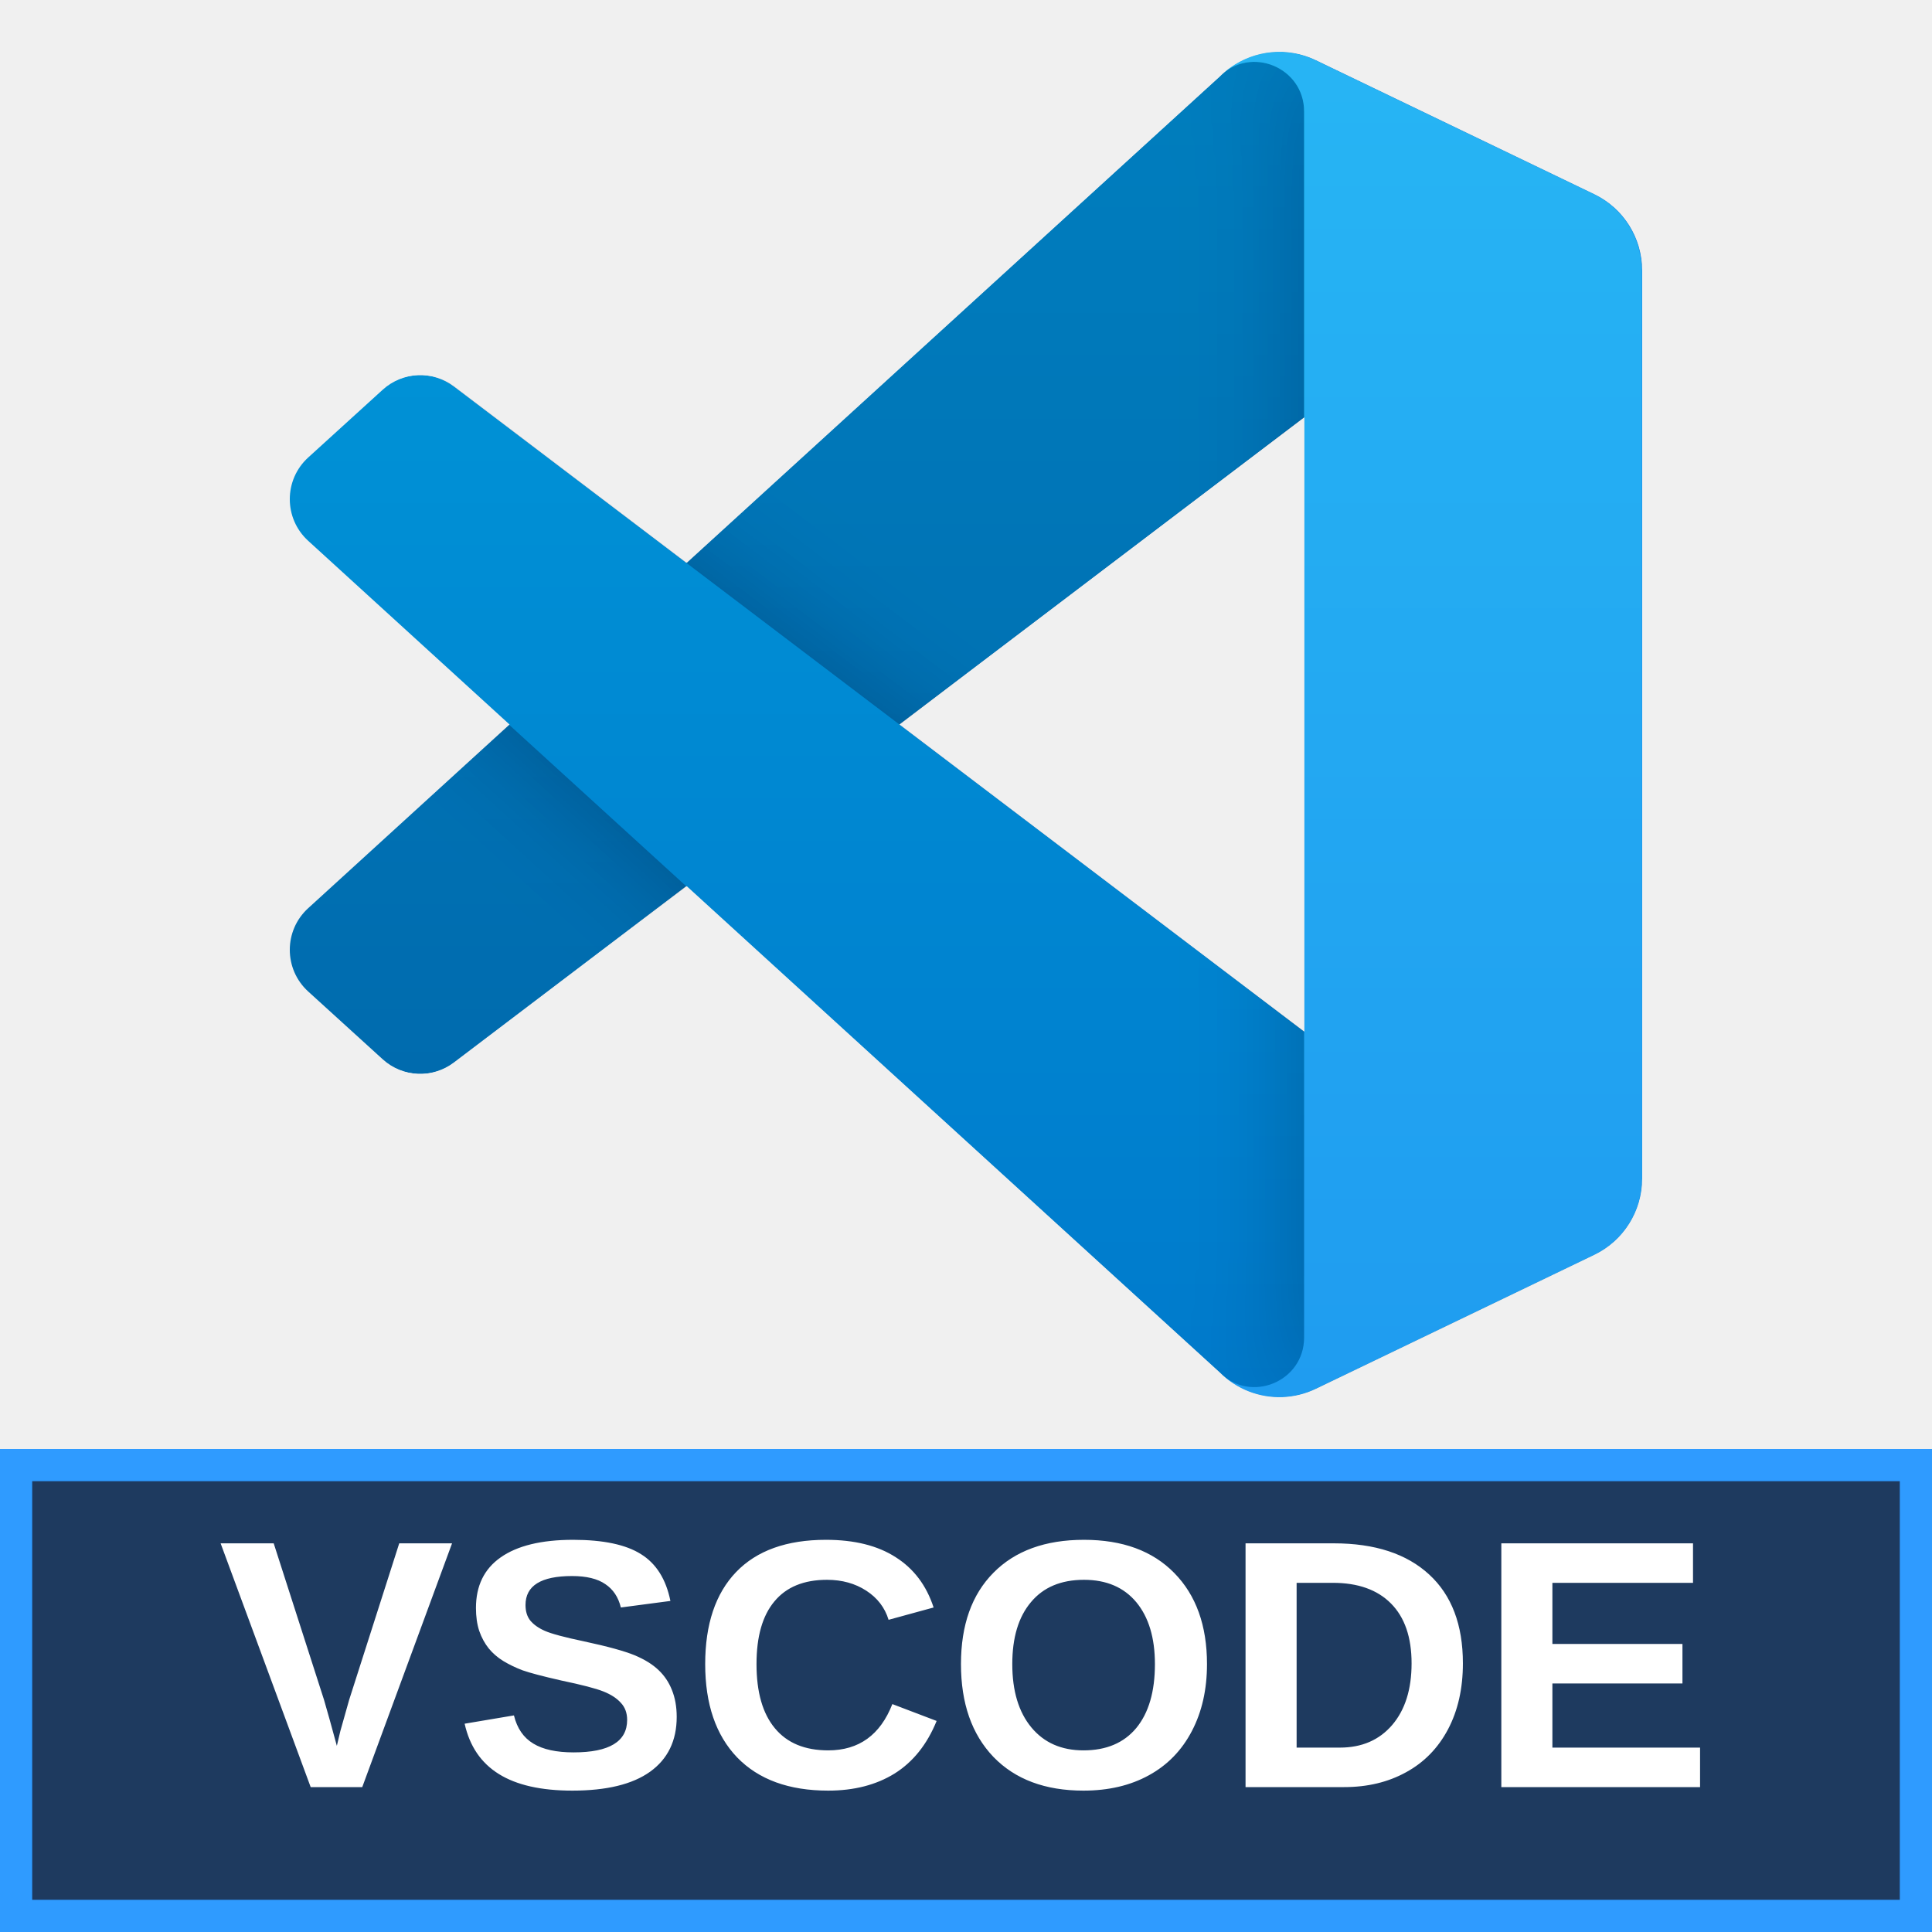
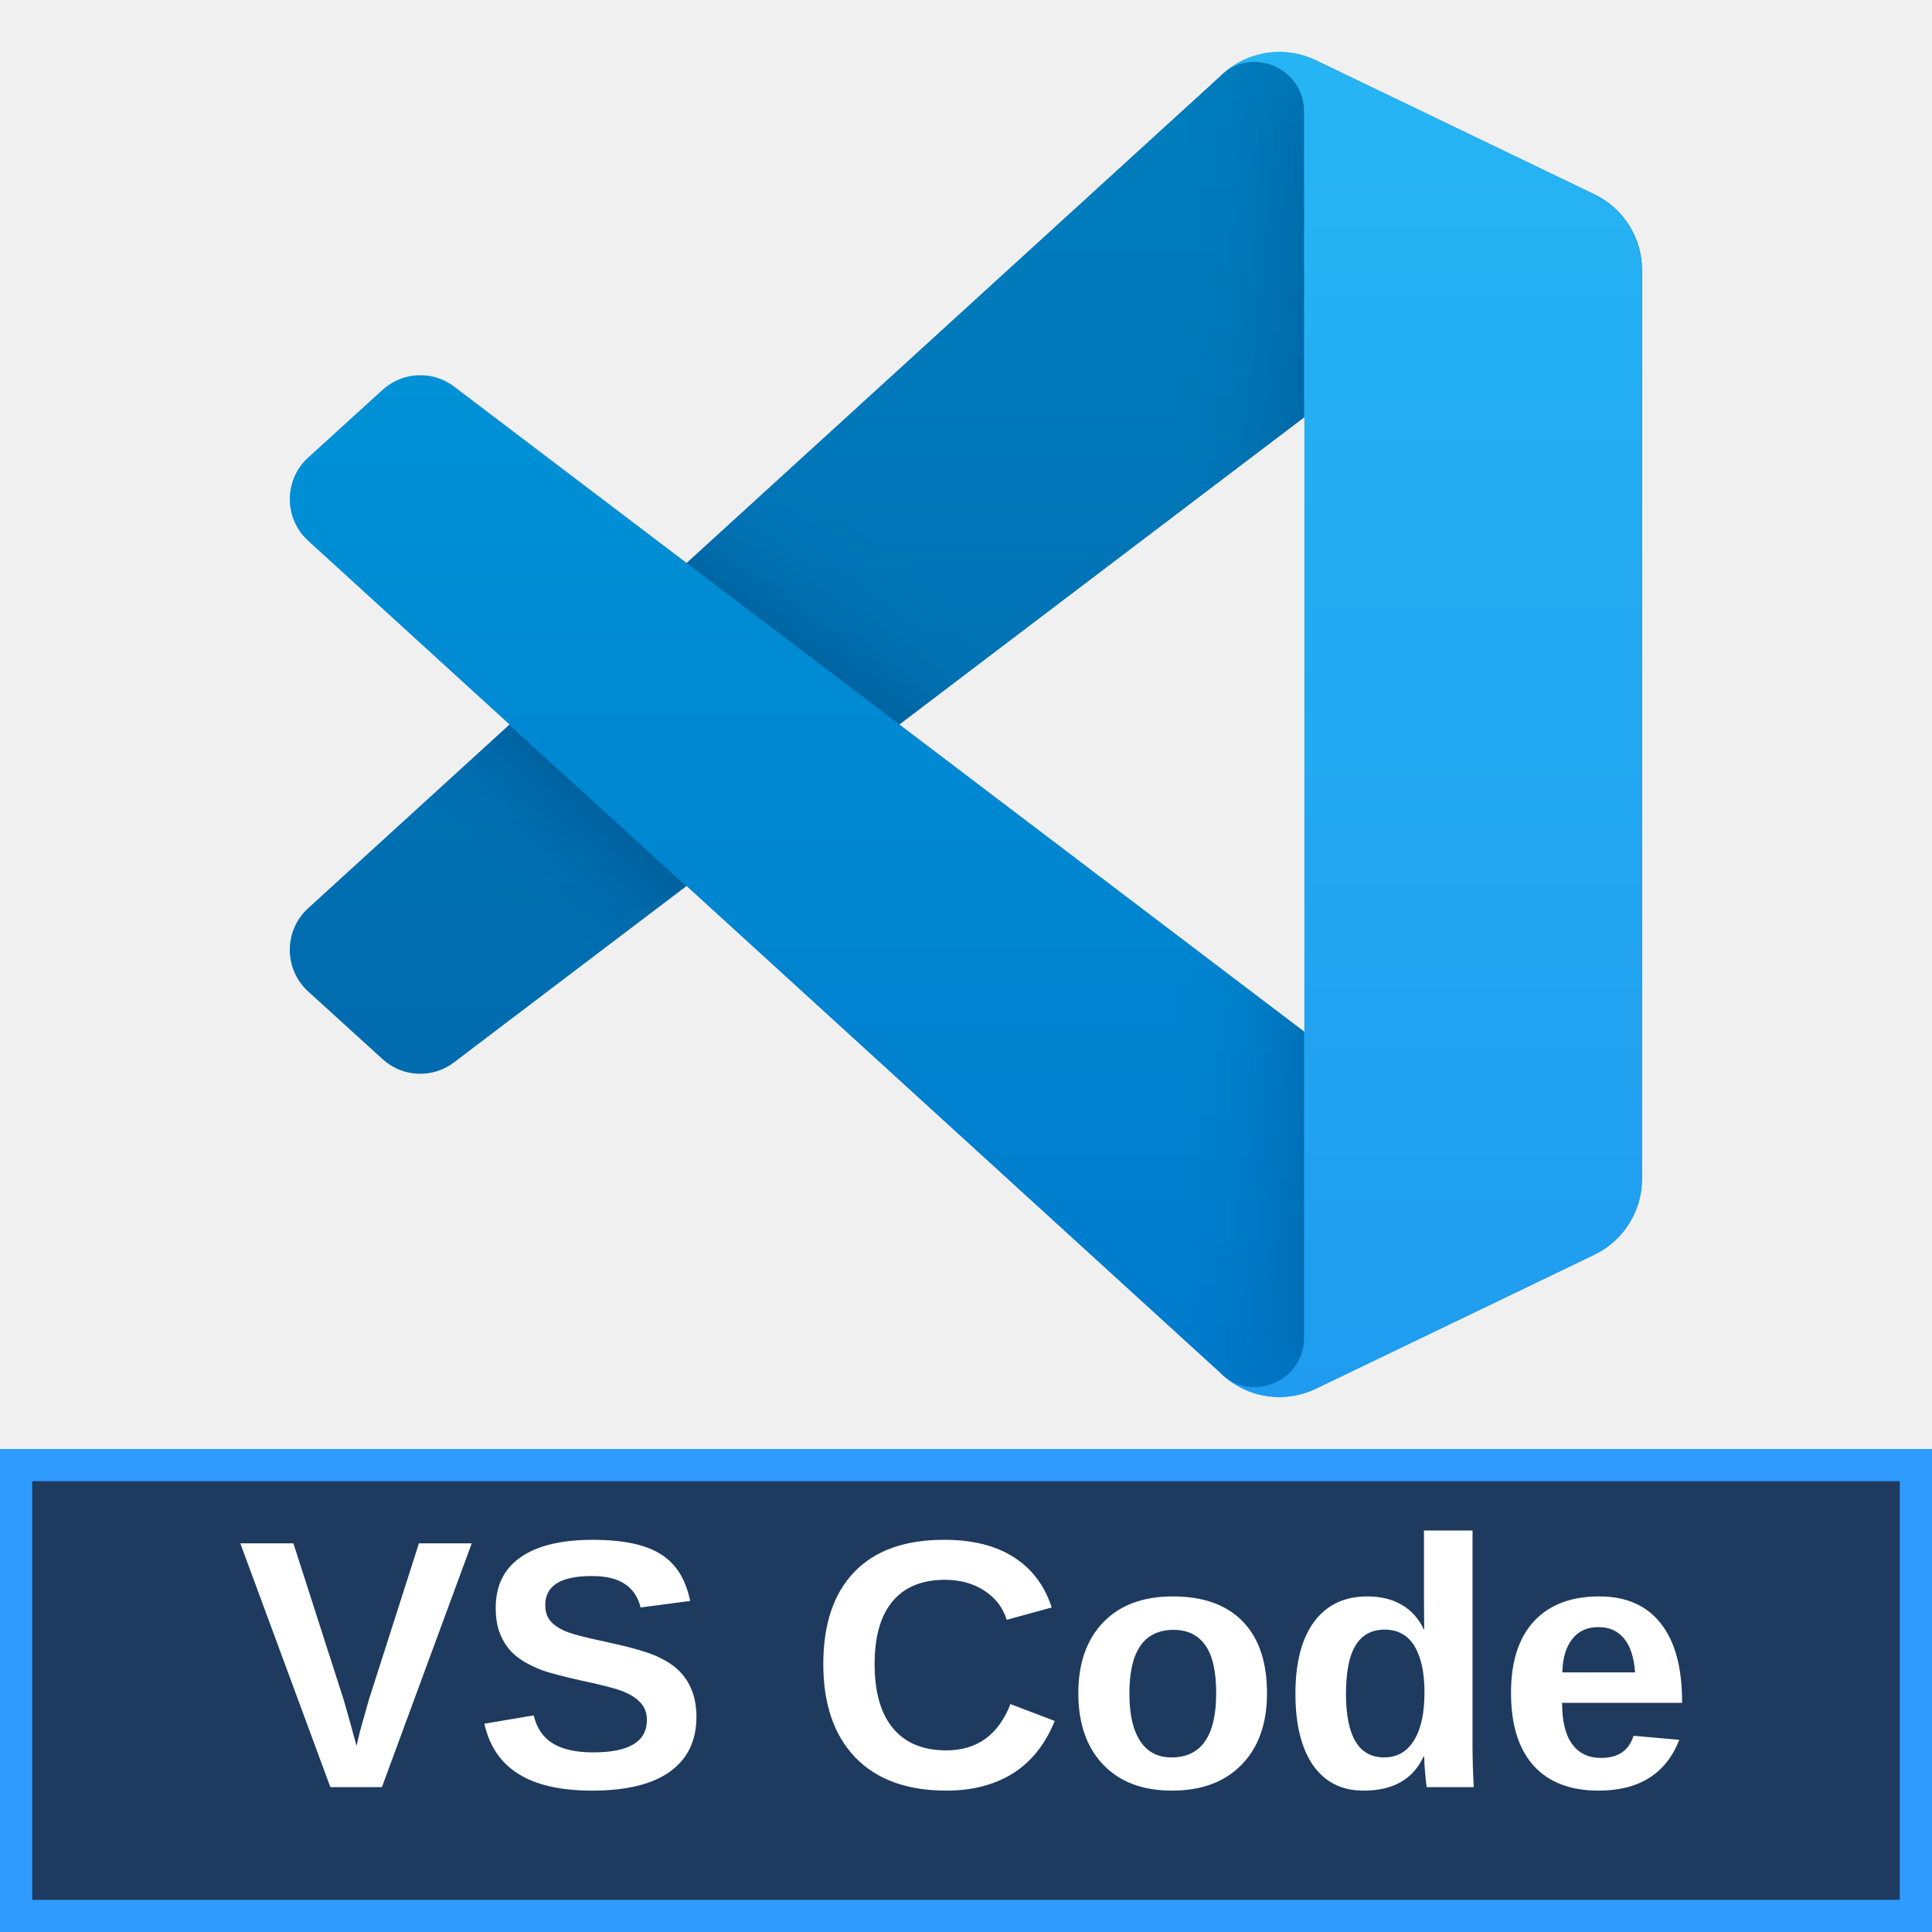
<svg xmlns="http://www.w3.org/2000/svg" width="120" height="120" viewBox="0 0 120 120">
  <svg x="18" y="3" width="84" height="84" preserveAspectRatio="xMidYMid meet" viewBox="0 0 100 100" fill="none">
    <mask id="mask0" mask-type="alpha" maskUnits="userSpaceOnUse" x="0" y="0" width="100" height="100">
      <path fill-rule="evenodd" clip-rule="evenodd" d="M70.912 99.317C72.487 99.931 74.283 99.891 75.873 99.126L96.461 89.22C98.624 88.179 100 85.989 100 83.587V16.413C100 14.011 98.624 11.822 96.461 10.781L75.873 0.874C73.786 -0.13 71.345 0.116 69.513 1.447C69.252 1.637 69.003 1.849 68.769 2.083L29.355 38.041L12.187 25.01C10.589 23.797 8.354 23.896 6.869 25.246L1.363 30.255C-0.453 31.906 -0.455 34.763 1.359 36.417L16.247 50L1.359 63.583C-0.455 65.237 -0.453 68.094 1.363 69.745L6.869 74.754C8.354 76.104 10.589 76.204 12.187 74.99L29.355 61.959L68.769 97.917C69.392 98.541 70.125 99.01 70.912 99.317ZM75.015 27.299L45.109 50L75.015 72.701V27.299Z" fill="white" />
    </mask>
    <g mask="url(#mask0)">
      <path d="M96.461 10.796L75.857 0.876C73.472 -0.273 70.622 0.212 68.75 2.083L1.299 63.583C-0.516 65.237 -0.514 68.094 1.303 69.745L6.813 74.754C8.298 76.104 10.535 76.204 12.134 74.99L93.361 13.37C96.086 11.303 100 13.246 100 16.667V16.427C100 14.027 98.625 11.838 96.461 10.796Z" fill="#0065A9" />
      <g filter="url(#filter0_d)">
        <path d="M96.461 89.204L75.857 99.124C73.472 100.273 70.622 99.788 68.75 97.917L1.299 36.417C-0.516 34.763 -0.514 31.906 1.303 30.255L6.813 25.246C8.298 23.896 10.535 23.796 12.134 25.009L93.361 86.63C96.086 88.697 100 86.754 100 83.333V83.573C100 85.974 98.625 88.162 96.461 89.204Z" fill="#007ACC" />
      </g>
      <g filter="url(#filter1_d)">
        <path d="M75.858 99.126C73.472 100.274 70.622 99.788 68.75 97.917C71.056 100.223 75 98.59 75 95.328V4.672C75 1.41 71.056 -0.223 68.75 2.083C70.622 0.211 73.472 -0.274 75.858 0.874L96.459 10.781C98.623 11.822 100 14.011 100 16.413V83.587C100 85.989 98.623 88.179 96.459 89.22L75.858 99.126Z" fill="#1F9CF0" />
      </g>
      <g style="mix-blend-mode:overlay" opacity="0.25">
        <path fill-rule="evenodd" clip-rule="evenodd" d="M70.851 99.317C72.426 99.931 74.222 99.891 75.812 99.126L96.4 89.22C98.563 88.179 99.939 85.989 99.939 83.587V16.413C99.939 14.011 98.564 11.822 96.4 10.781L75.812 0.874C73.725 -0.13 71.284 0.116 69.453 1.447C69.191 1.637 68.942 1.849 68.708 2.083L29.294 38.041L12.126 25.01C10.528 23.796 8.293 23.896 6.809 25.246L1.302 30.255C-0.513 31.906 -0.515 34.763 1.298 36.417L16.186 50L1.298 63.583C-0.515 65.237 -0.513 68.094 1.302 69.745L6.809 74.754C8.293 76.104 10.528 76.204 12.126 74.99L29.294 61.959L68.708 97.917C69.332 98.54 70.064 99.01 70.851 99.317ZM74.954 27.299L45.048 50L74.954 72.701V27.299Z" fill="url(#paint0_linear)" />
      </g>
    </g>
    <defs>
      <filter id="filter0_d" x="-8.394" y="15.829" width="116.727" height="92.246" filterUnits="userSpaceOnUse" color-interpolation-filters="sRGB">
        <feFlood flood-opacity="0" result="BackgroundImageFix" />
        <feColorMatrix in="SourceAlpha" type="matrix" values="0 0 0 0 0 0 0 0 0 0 0 0 0 0 0 0 0 0 127 0" />
        <feOffset />
        <feGaussianBlur stdDeviation="4.167" />
        <feColorMatrix type="matrix" values="0 0 0 0 0 0 0 0 0 0 0 0 0 0 0 0 0 0 0.25 0" />
        <feBlend mode="overlay" in2="BackgroundImageFix" result="effect1_dropShadow" />
        <feBlend mode="normal" in="SourceGraphic" in2="effect1_dropShadow" result="shape" />
      </filter>
      <filter id="filter1_d" x="60.417" y="-8.076" width="47.917" height="116.151" filterUnits="userSpaceOnUse" color-interpolation-filters="sRGB">
        <feFlood flood-opacity="0" result="BackgroundImageFix" />
        <feColorMatrix in="SourceAlpha" type="matrix" values="0 0 0 0 0 0 0 0 0 0 0 0 0 0 0 0 0 0 127 0" />
        <feOffset />
        <feGaussianBlur stdDeviation="4.167" />
        <feColorMatrix type="matrix" values="0 0 0 0 0 0 0 0 0 0 0 0 0 0 0 0 0 0 0.25 0" />
        <feBlend mode="overlay" in2="BackgroundImageFix" result="effect1_dropShadow" />
        <feBlend mode="normal" in="SourceGraphic" in2="effect1_dropShadow" result="shape" />
      </filter>
      <linearGradient id="paint0_linear" x1="49.939" y1="0.258" x2="49.939" y2="99.742" gradientUnits="userSpaceOnUse">
        <stop stop-color="white" />
        <stop offset="1" stop-color="white" stop-opacity="0" />
      </linearGradient>
    </defs>
  </svg>
  <rect id="caption-band" x="0" y="90" width="120" height="30" fill="#1e3a5f" />
-   <text id="caption-label" x="60" y="111" text-anchor="middle" font-family="Arial, Liberation Sans, sans-serif" font-size="22" font-weight="700" fill="#ffffff">VSCODE</text>
+   <text id="caption-label" x="60" y="111" text-anchor="middle" font-family="Arial, Liberation Sans, sans-serif" font-size="22" font-weight="700" fill="#ffffff">VS Code</text>
  <rect id="caption-border" x="1" y="91" width="118" height="28" fill="none" stroke="#2F9BFF" stroke-width="2" />
</svg>
